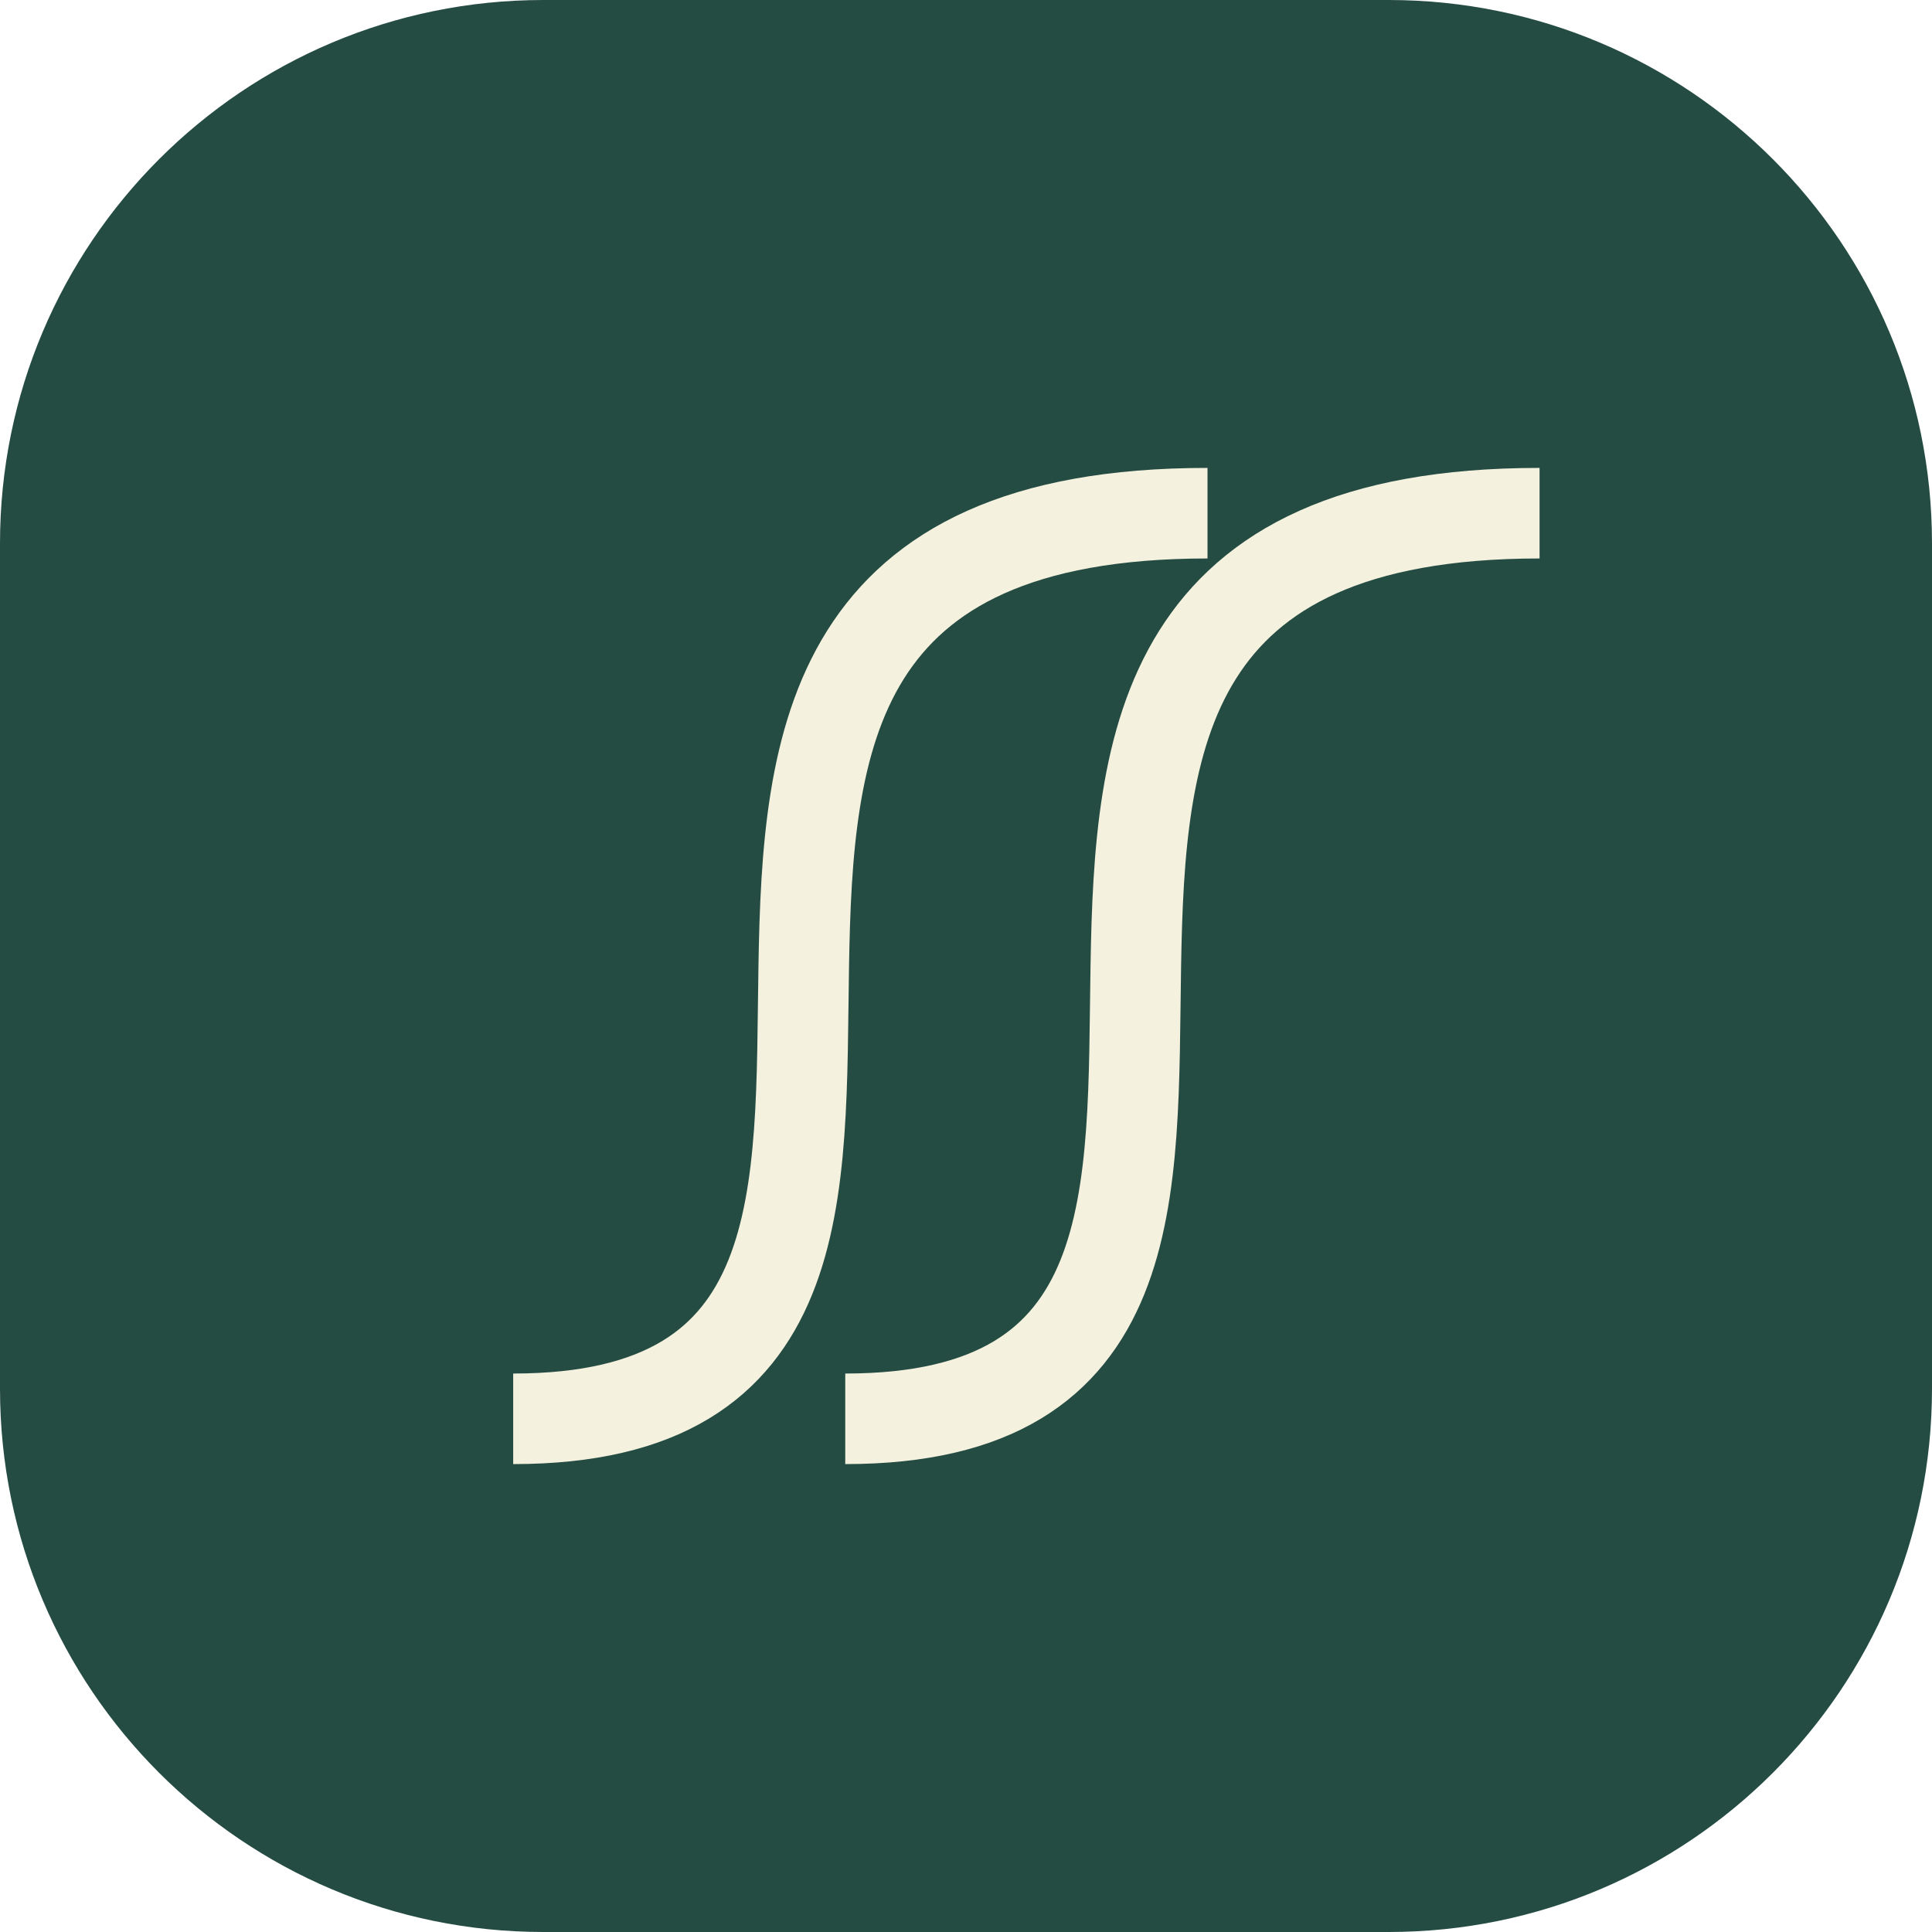
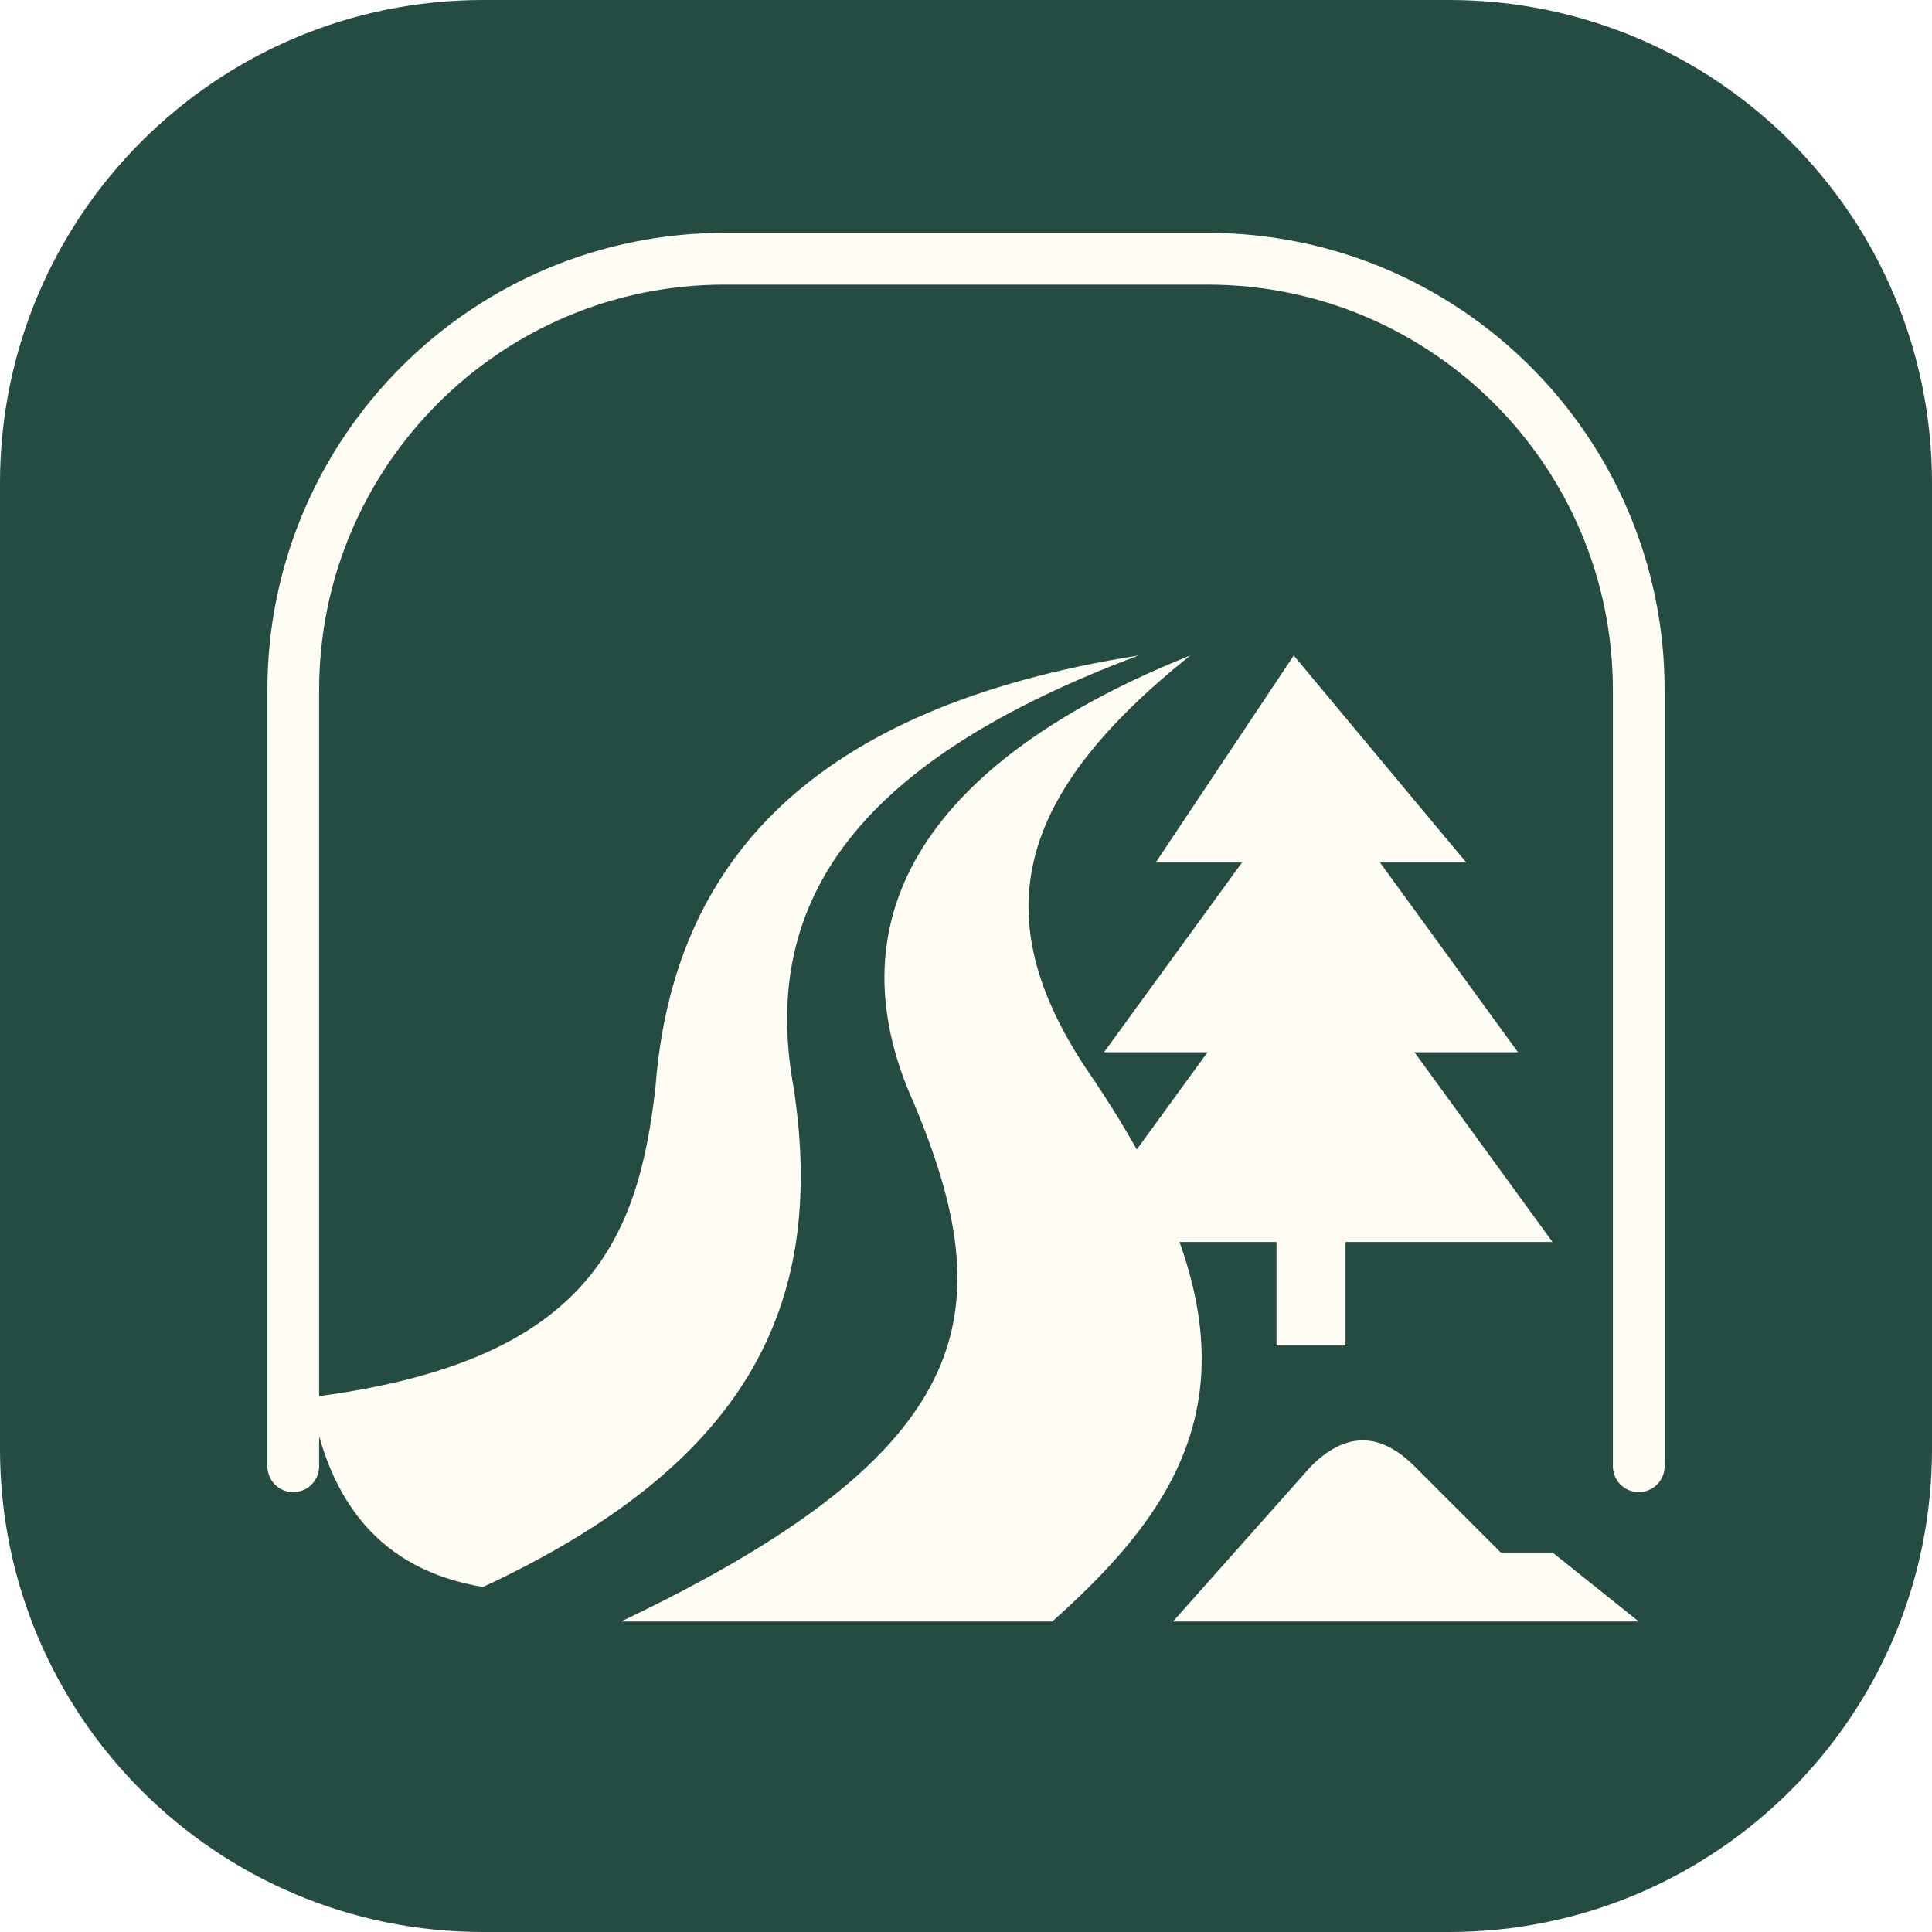
- <svg xmlns="http://www.w3.org/2000/svg" viewBox="0 0 64 64">
-   <rect width="64" height="64" rx="18" fill="#254c43" />
-   <path d="M17 47c20 0-2-30 23-30M28 47c20 0-2-30 23-30" fill="none" stroke="#f4f1df" stroke-width="3" />
+ <svg xmlns="http://www.w3.org/2000/svg" viewBox="0 0 112 112" fill="none">
+   <rect width="112" height="112" rx="28" fill="#254c43" />
+   <g transform="translate(8 8)">
+     <path d="M9 77V32C9 18.2 20.2 7 34 7h28c13.8 0 25 11.2 25 25v45" stroke="#fffdf3" stroke-width="3" stroke-linecap="round" />
+     <g fill="#fffdf3">
+       <path d="M10 73c16-2 19-9 20-18 1-13 9-22 28-25-16 6-22 14-20 25 2 13-3 22-18 29-6-1-9-5-10-11Z" />
+       <path d="M28 86c21-10 22-18 17-30-5-11 1-20 16-26-10 8-12 15-6 24 11 16 7 24-2 32Z" />
+       <path d="m67 30-8 12h5l-8 11h6l-8 11h12v6h4v-6h12l-8-11h6l-8-11h5Z" />
+       <path d="m60 86 8-9c2-2 4-2 6 0l5 5h3l5 4Z" />
+     </g>
+   </g>
</svg>
